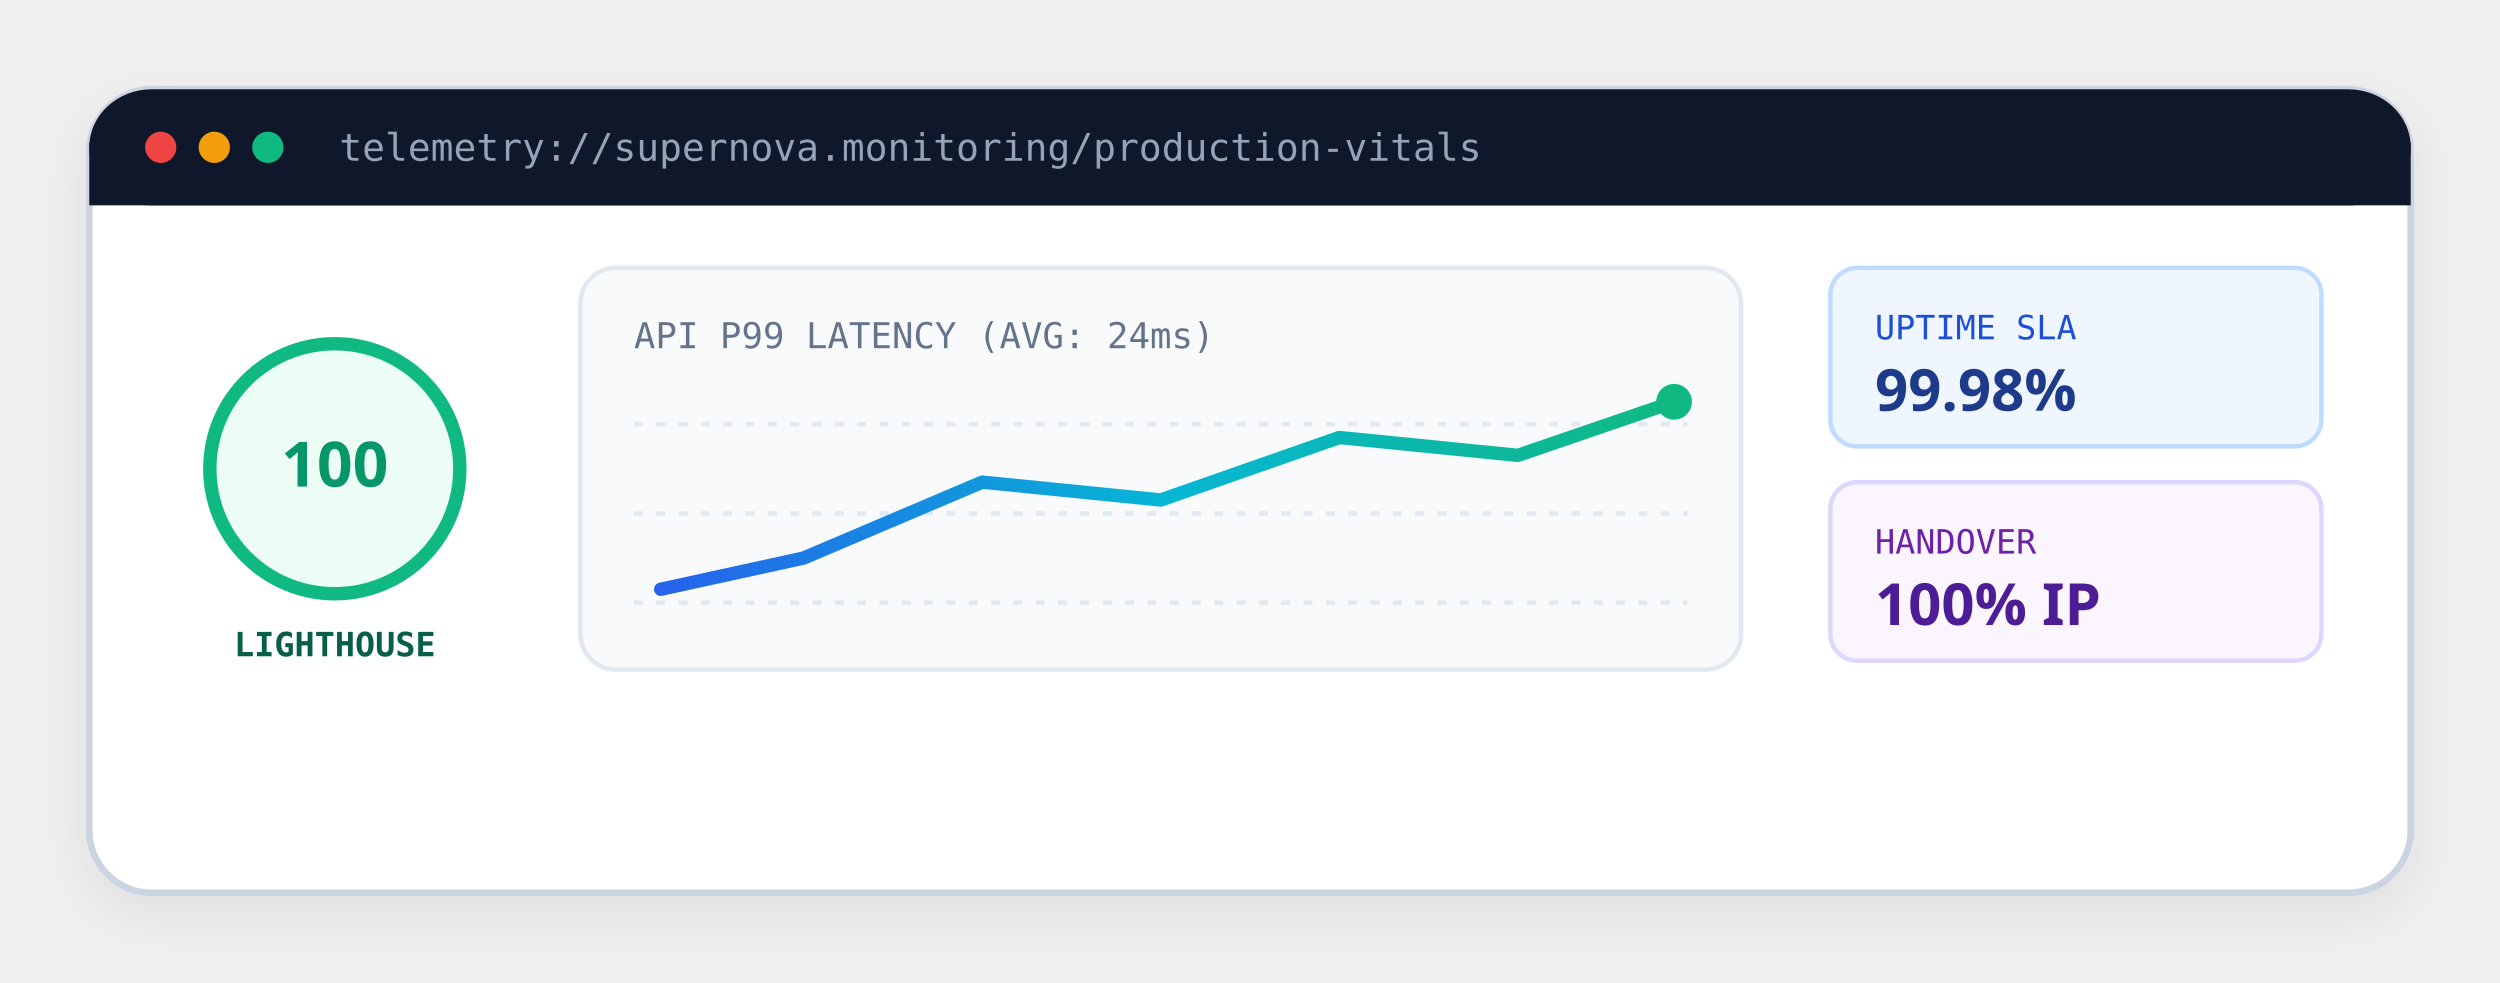
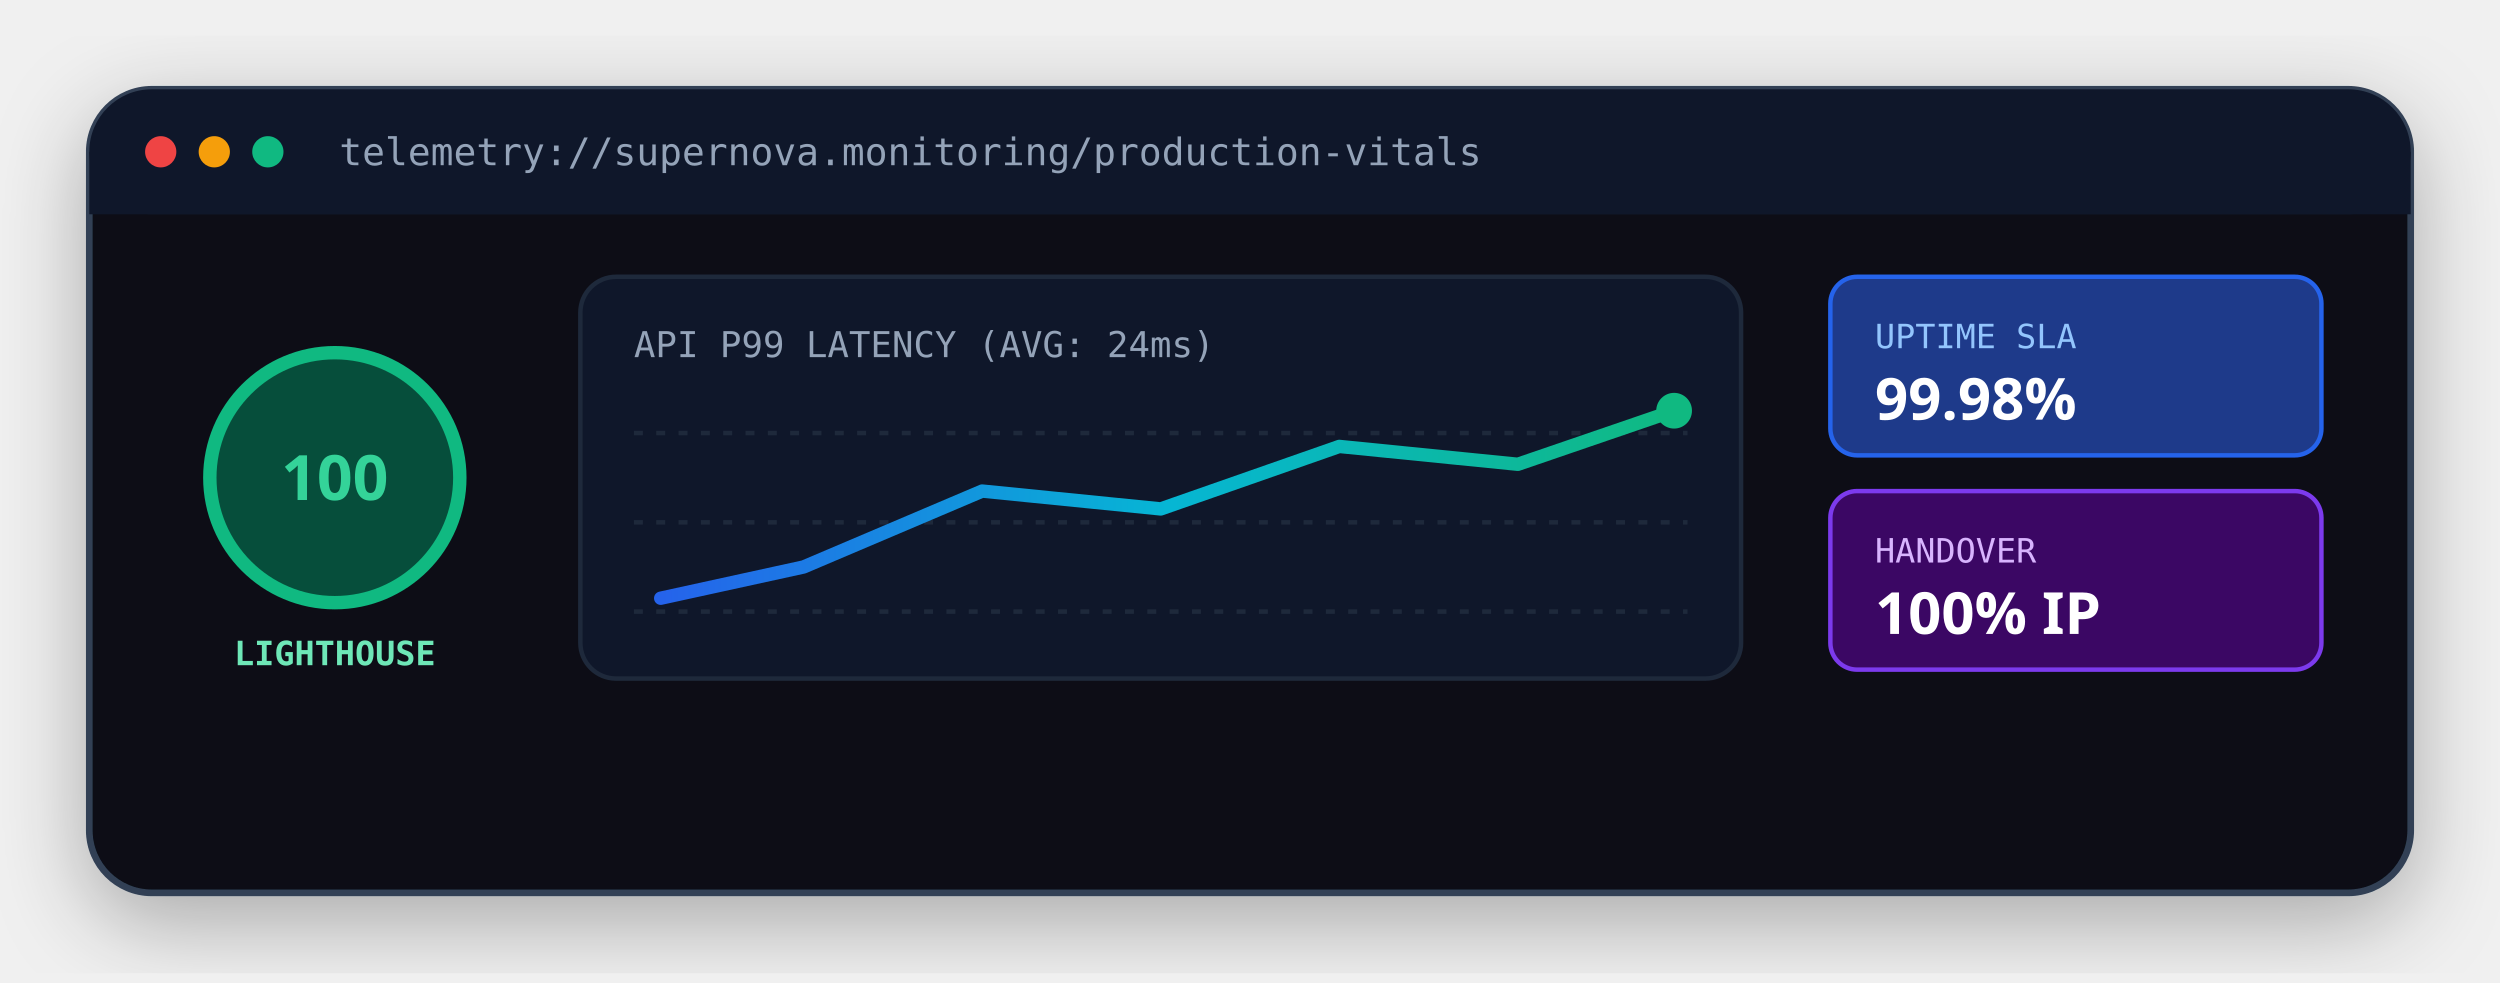
<svg xmlns="http://www.w3.org/2000/svg" viewBox="0 0 560 220" role="img" aria-labelledby="statsTitle" preserveAspectRatio="xMidYMid meet">
  <defs>
    <linearGradient id="chartLineGrad" x1="0%" y1="0%" x2="100%" y2="0%">
      <stop offset="0%" stop-color="#2563eb" />
      <stop offset="50%" stop-color="#06b6d4" />
      <stop offset="100%" stop-color="#10b981" />
    </linearGradient>
    <filter id="stShadow" x="-10%" y="-10%" width="120%" height="120%">
-       <feDropShadow dx="0" dy="4" stdDeviation="6" flood-color="#0f172a" flood-opacity="0.08" />
+       <feDropShadow dx="0" dy="6" stdDeviation="10" flood-color="#000000" flood-opacity="0.3" />
    </filter>
  </defs>
-   <rect x="20" y="20" width="520" height="180" rx="14" fill="#ffffff" stroke="#cbd5e1" stroke-width="1.5" filter="url(#stShadow)" />
-   <rect x="20" y="20" width="520" height="26" rx="14" fill="#0f172a" />
-   <rect x="20" y="32" width="520" height="14" fill="#0f172a" />
-   <circle cx="36" cy="33" r="3.5" fill="#ef4444" />
-   <circle cx="48" cy="33" r="3.5" fill="#f59e0b" />
-   <circle cx="60" cy="33" r="3.5" fill="#10b981" />
-   <text x="76" y="36" font-family="ui-monospace, monospace" font-size="8.5" fill="#94a3b8">telemetry://supernova.monitoring/production-vitals</text>
-   <g transform="translate(40, 60)">
+   <rect x="20" y="20" width="520" height="180" rx="14" fill="#090d16" stroke="#334155" stroke-width="1.5" filter="url(#stShadow)" />
+   <rect x="20" y="20" width="520" height="28" rx="14" fill="#0f172a" />
+   <rect x="20" y="34" width="520" height="14" fill="#0f172a" />
+   <circle cx="36" cy="34" r="3.5" fill="#ef4444" />
+   <circle cx="48" cy="34" r="3.5" fill="#f59e0b" />
+   <circle cx="60" cy="34" r="3.5" fill="#10b981" />
+   <text x="76" y="37" font-family="ui-monospace, monospace" font-size="8.5" fill="#94a3b8">telemetry://supernova.monitoring/production-vitals</text>
+   <g transform="translate(40, 62)">
    <g transform="translate(0, 5)">
-       <circle cx="35" cy="40" r="28" fill="#ecfdf5" stroke="#10b981" stroke-width="3" />
-       <text x="35" y="44" text-anchor="middle" font-family="system-ui, sans-serif" font-size="14" font-weight="bold" fill="#059669">100</text>
-       <text x="35" y="82" text-anchor="middle" font-family="ui-monospace, monospace" font-size="7.5" font-weight="bold" fill="#065f46">LIGHTHOUSE</text>
+       <circle cx="35" cy="40" r="28" fill="#064e3b" stroke="#10b981" stroke-width="3" />
+       <text x="35" y="45" text-anchor="middle" font-family="system-ui, sans-serif" font-size="14" font-weight="bold" fill="#34d399">100</text>
+       <text x="35" y="82" text-anchor="middle" font-family="ui-monospace, monospace" font-size="7.5" font-weight="bold" fill="#6ee7b7">LIGHTHOUSE</text>
    </g>
    <g transform="translate(90, 0)">
-       <rect width="260" height="90" rx="8" fill="#f8fafc" stroke="#e2e8f0" />
-       <text x="12" y="18" font-family="ui-monospace, monospace" font-size="8" fill="#64748b">API P99 LATENCY (AVG: 24ms)</text>
-       <line x1="12" y1="35" x2="248" y2="35" stroke="#e2e8f0" stroke-dasharray="2 3" />
-       <line x1="12" y1="55" x2="248" y2="55" stroke="#e2e8f0" stroke-dasharray="2 3" />
-       <line x1="12" y1="75" x2="248" y2="75" stroke="#e2e8f0" stroke-dasharray="2 3" />
+       <rect width="260" height="90" rx="8" fill="#0f172a" stroke="#1e293b" />
+       <text x="12" y="18" font-family="ui-monospace, monospace" font-size="8" fill="#94a3b8">API P99 LATENCY (AVG: 24ms)</text>
+       <line x1="12" y1="35" x2="248" y2="35" stroke="#1e293b" stroke-dasharray="2 3" />
+       <line x1="12" y1="55" x2="248" y2="55" stroke="#1e293b" stroke-dasharray="2 3" />
+       <line x1="12" y1="75" x2="248" y2="75" stroke="#1e293b" stroke-dasharray="2 3" />
      <polyline points="18,72 50,65 90,48 130,52 170,38 210,42 245,30" fill="none" stroke="url(#chartLineGrad)" stroke-width="3" stroke-linecap="round" stroke-linejoin="round" />
      <circle cx="245" cy="30" r="4" fill="#10b981" />
    </g>
    <g transform="translate(370, 0)">
-       <rect width="110" height="40" rx="6" fill="#eff6ff" stroke="#bfdbfe" />
-       <text x="10" y="16" font-family="ui-monospace, monospace" font-size="7.5" fill="#1d4ed8">UPTIME SLA</text>
-       <text x="10" y="32" font-family="system-ui, sans-serif" font-size="13" font-weight="bold" fill="#1e3a8a">99.98%</text>
-       <rect y="48" width="110" height="40" rx="6" fill="#faf5ff" stroke="#ddd6fe" />
-       <text x="10" y="64" font-family="ui-monospace, monospace" font-size="7.5" fill="#6b21a8">HANDOVER</text>
-       <text x="10" y="80" font-family="system-ui, sans-serif" font-size="13" font-weight="bold" fill="#4c1d95">100% IP</text>
+       <rect width="110" height="40" rx="6" fill="#1e3a8a" stroke="#2563eb" />
+       <text x="10" y="16" font-family="ui-monospace, monospace" font-size="7.5" fill="#93c5fd">UPTIME SLA</text>
+       <text x="10" y="32" font-family="system-ui, sans-serif" font-size="13" font-weight="bold" fill="#ffffff">99.98%</text>
+       <rect y="48" width="110" height="40" rx="6" fill="#3b0764" stroke="#7c3aed" />
+       <text x="10" y="64" font-family="ui-monospace, monospace" font-size="7.5" fill="#d8b4fe">HANDOVER</text>
+       <text x="10" y="80" font-family="system-ui, sans-serif" font-size="13" font-weight="bold" fill="#ffffff">100% IP</text>
    </g>
  </g>
</svg>
